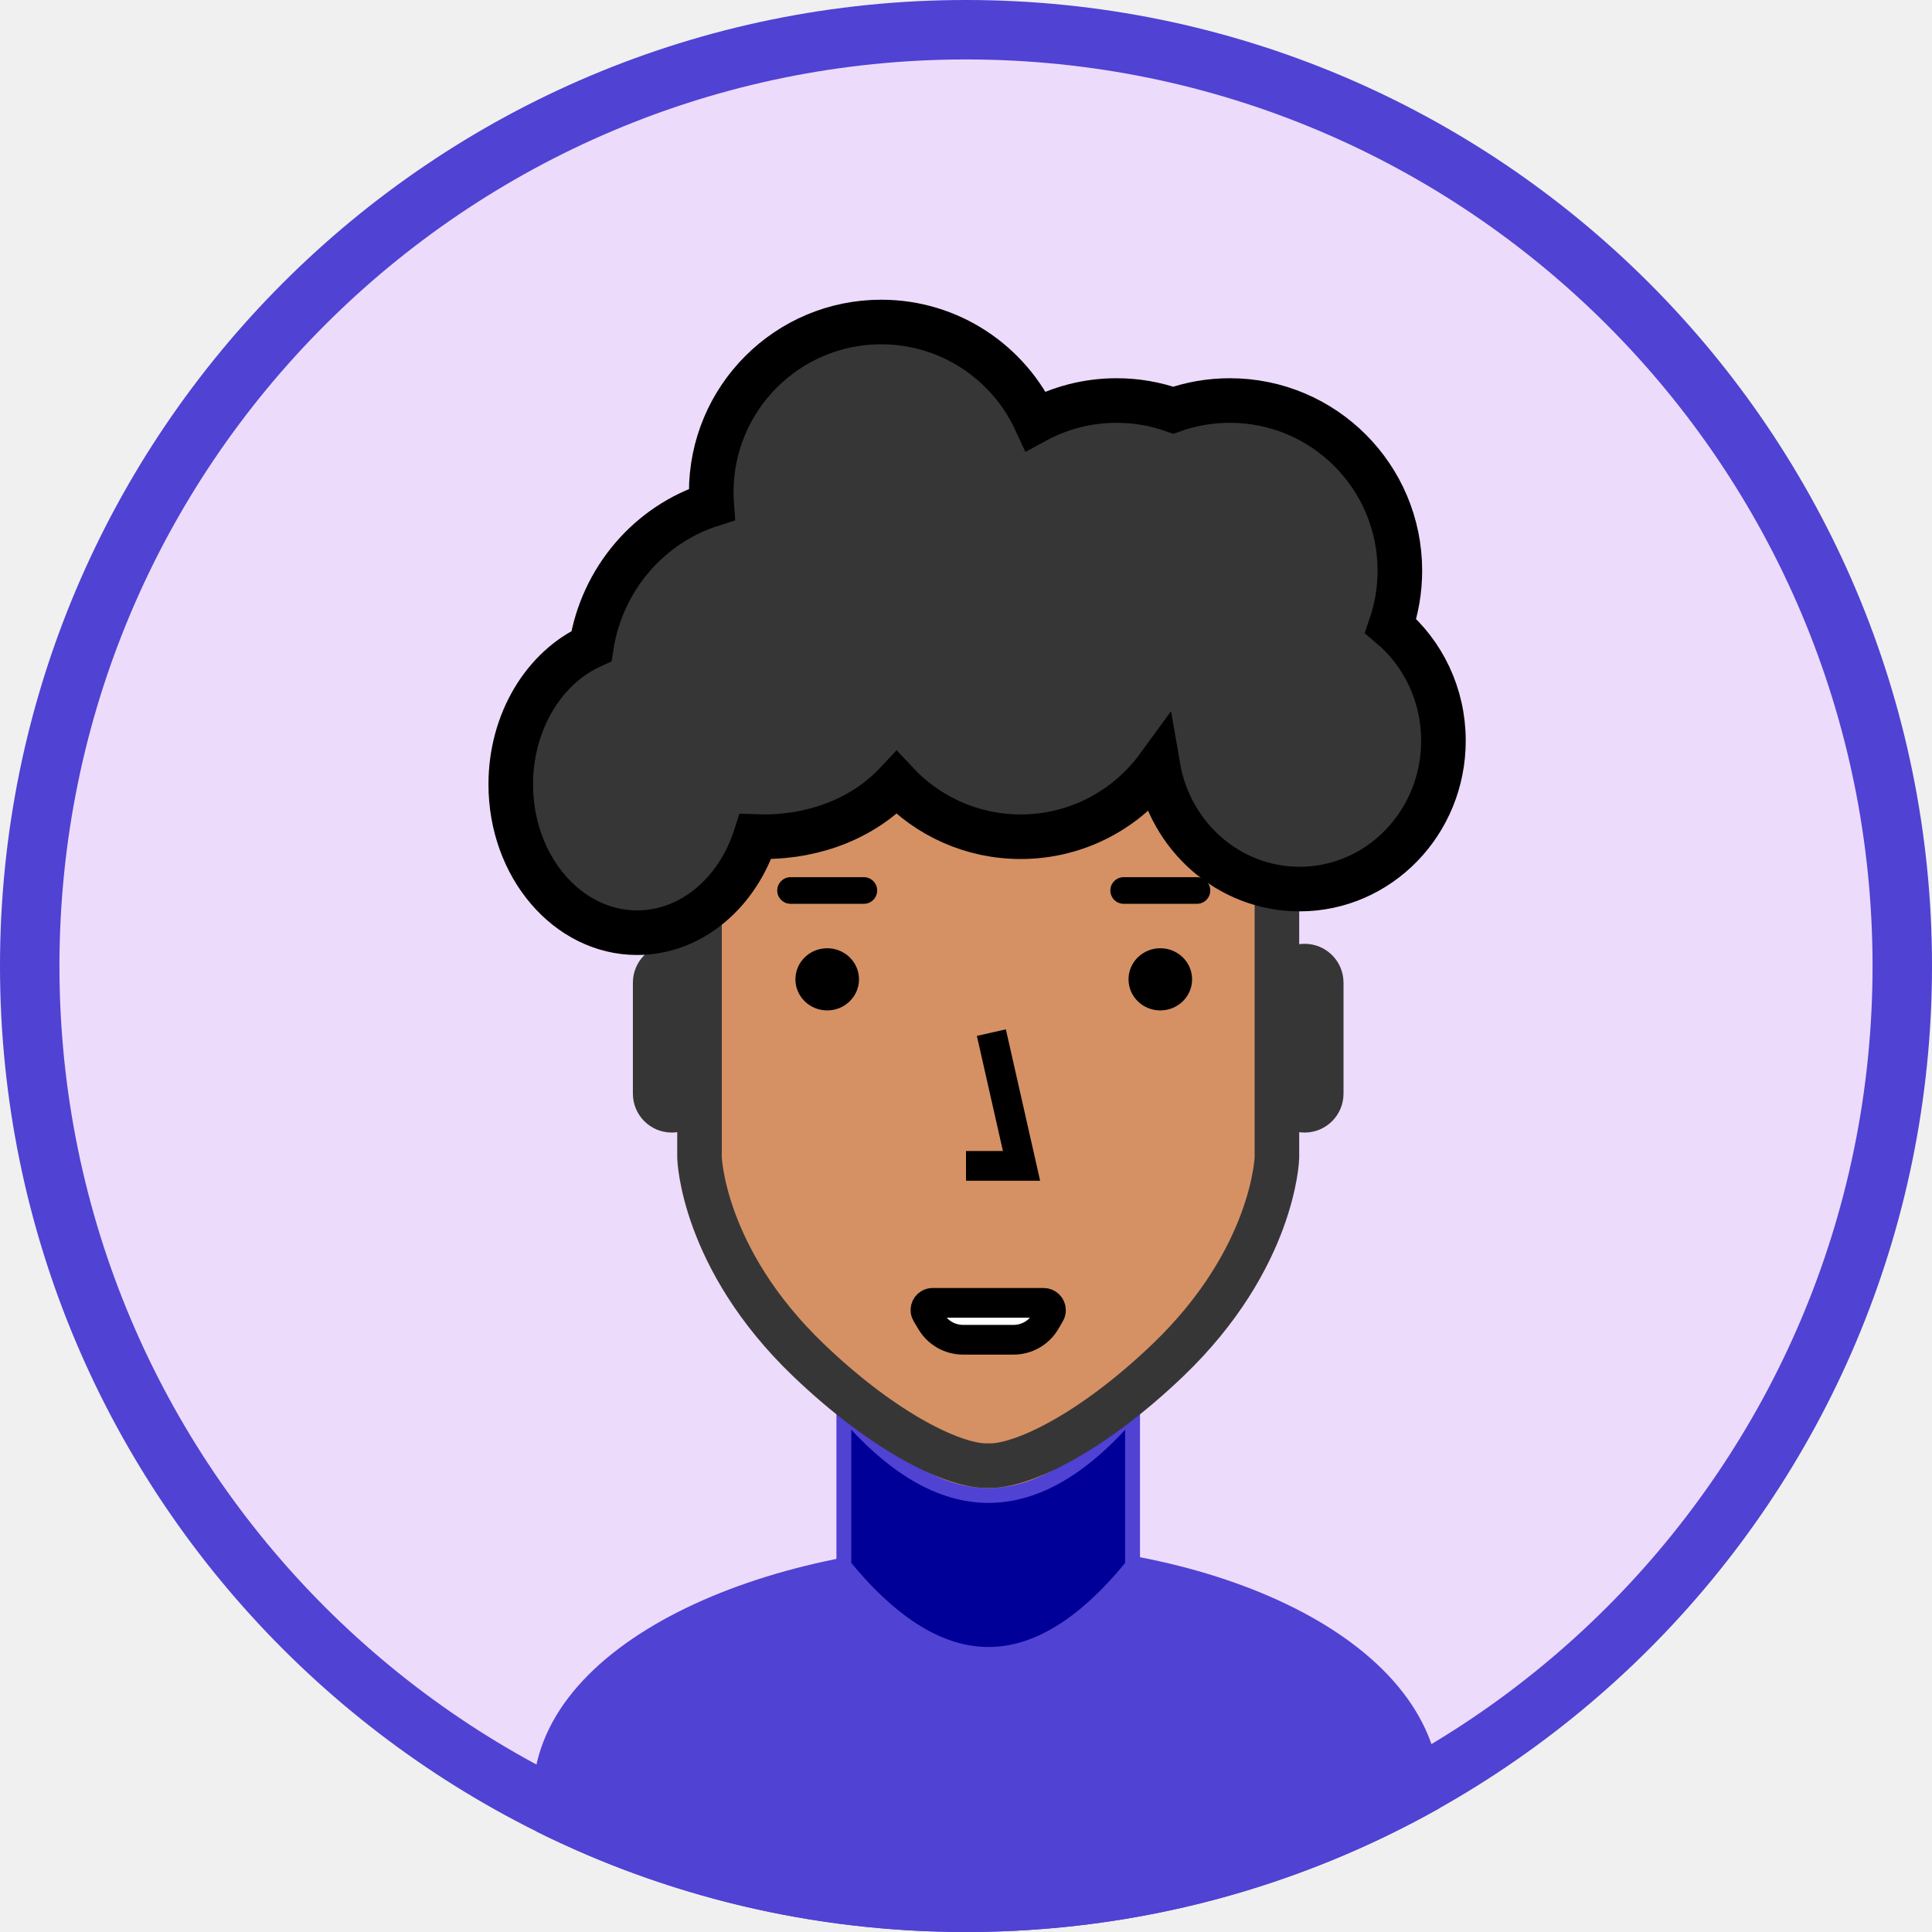
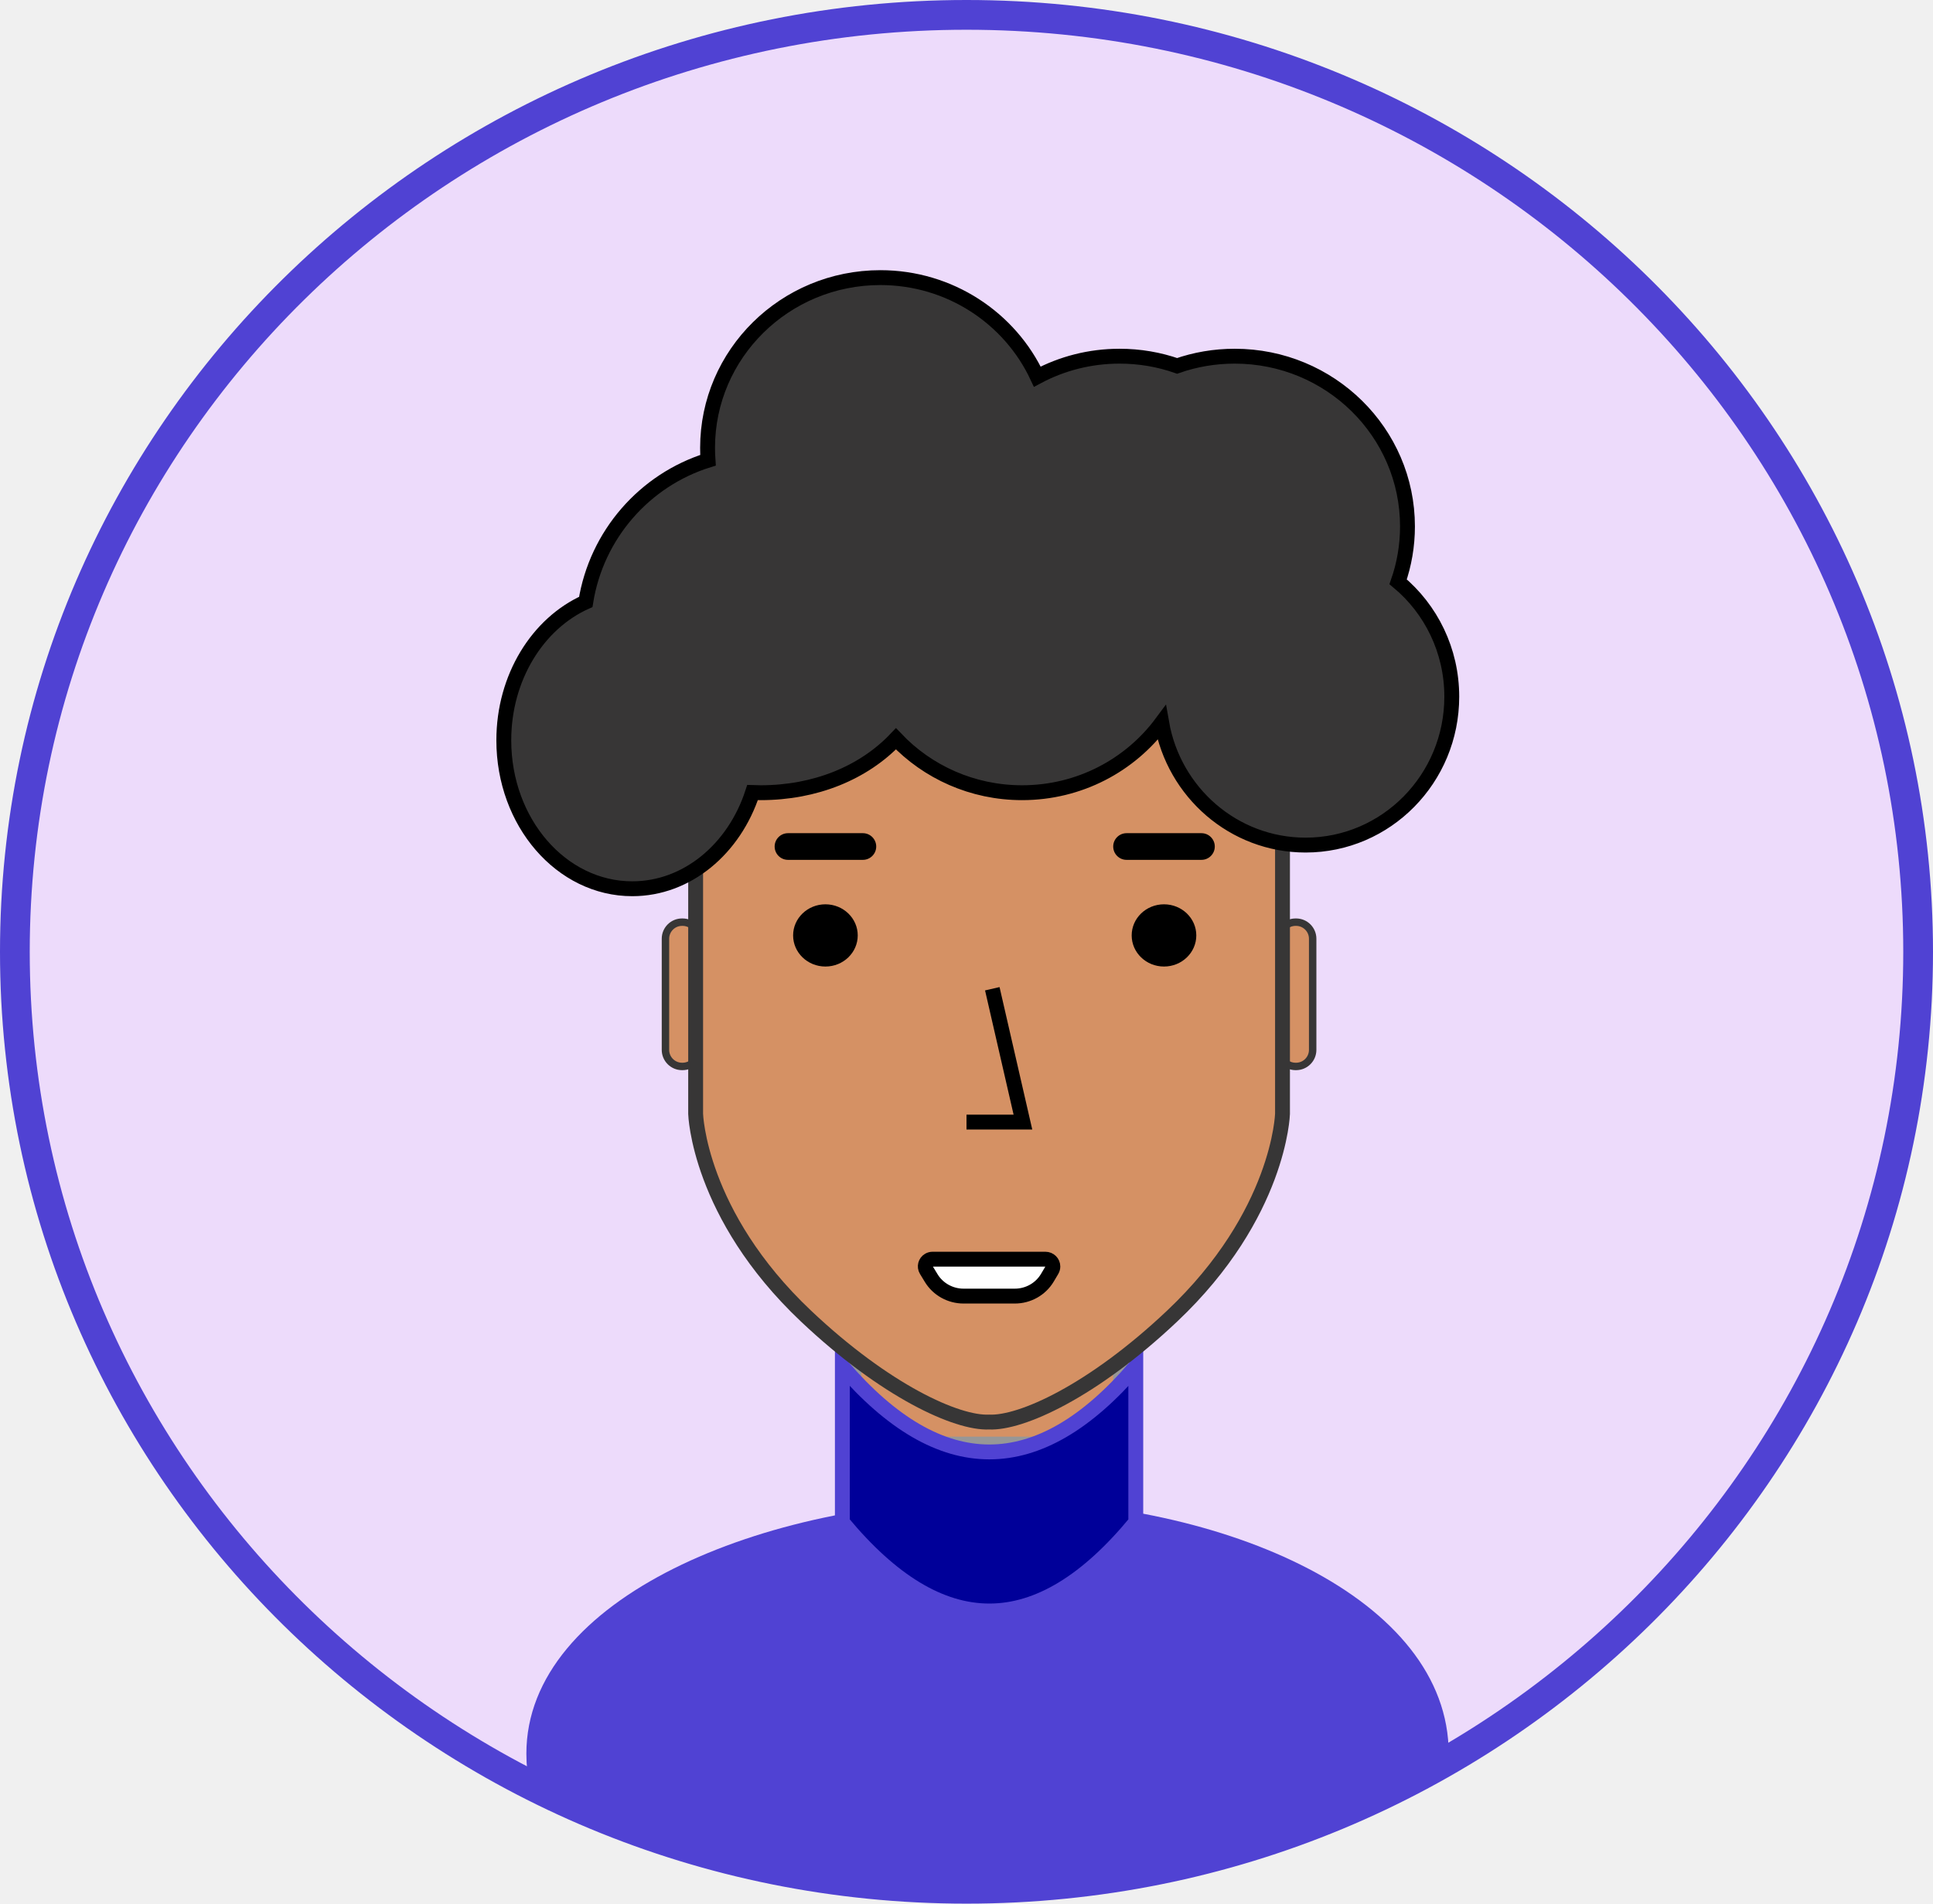
- <svg xmlns="http://www.w3.org/2000/svg" width="130px" height="130px" viewBox="0 0 130 130" version="1.1">
+ <svg xmlns="http://www.w3.org/2000/svg" width="130px" height="128px" viewBox="0 0 130 128" version="1.1">
  <g id="Page-1" stroke="none" stroke-width="1" fill="none" fill-rule="evenodd">
-     <g id="headshotmap">
-       <circle id="background" stroke="#5042D3" stroke-width="4" fill="#EDDBFB" cx="65" cy="65" r="63" />
-       <rect id="Rectangle" stroke="#373636" stroke-width="3" fill="#D59164" x="44.086" y="65.006" width="2.23" height="9.701" rx="1.115" />
-       <g id="Group" transform="translate(43.33333, 49.31034)" />
-       <path d="M36.1,123.238 C35.943,122.466 35.862,121.691 35.862,120.917 C35.862,110.49 51.523,103.851 66.84,103.851 C82.158,103.851 96.924,110.49 96.924,120.917 C96.924,121.161 96.914,121.406 96.895,121.65 C87.473,126.966 76.591,130 65,130 C54.618,130 44.805,127.566 36.1,123.238 Z" id="Combined-Shape" fill="#5042D3" />
-       <rect id="Rectangle" stroke="#979797" fill="#D59164" x="59.523" y="96.132" width="14.69" height="7.966" />
-       <path d="M56.782,94.885 L56.782,105.347 C60.035,109.33 63.279,111.322 66.512,111.322 C69.746,111.322 72.977,109.33 76.207,105.347 L76.207,94.885 C72.985,98.713 69.754,100.627 66.512,100.627 C63.271,100.627 60.027,98.713 56.782,94.885 Z" id="Path-3" stroke="#5042D3" fill="#000099" />
-       <rect id="Rectangle-Copy" stroke="#373636" stroke-width="3" fill="#D59164" x="86.672" y="65.006" width="2.23" height="9.701" rx="1.115" />
-       <path d="M67.672,49.31 L85.92,49.31 C85.92,68.368 85.92,77.897 85.92,77.897 C85.92,77.897 85.736,84.656 78.613,91.494 C73.356,96.54 68.617,98.718 66.494,98.617 C64.372,98.718 59.633,96.54 54.376,91.494 C47.253,84.656 47.069,77.897 47.069,77.897 C47.069,77.897 47.069,68.368 47.069,49.31 L67.672,49.31 Z" id="Combined-Shape" stroke="#373636" stroke-width="3" fill="#D59164" />
-       <g id="Group-2" transform="translate(52.29885, 59.02299)" fill="#000000">
-         <rect id="Rectangle" x="0" y="0" width="6.724" height="1.793" rx="0.897" />
-         <ellipse id="Oval" cx="3.362" cy="6.874" rx="2.139" ry="2.092" />
+     <g id="headshotmap" transform="translate(1, 1)">
+       <ellipse id="background" stroke="#5042D3" stroke-width="2" fill="#EDDBFB" cx="64" cy="63" rx="64" ry="63" />
+       <rect id="Rectangle" stroke="#373636" stroke-width="0.5" fill="#D59164" x="43.754" y="61.006" width="2.265" height="9.701" rx="1.115" />
+       <path d="M34.641,119.238 C34.482,118.466 34.4,117.691 34.4,116.917 C34.4,106.49 50.309,99.851 65.87,99.851 C81.43,99.851 96.43,106.49 96.43,116.917 C96.43,117.161 96.421,117.406 96.402,117.65 C86.829,122.966 75.775,126 64,126 C53.453,126 43.484,123.566 34.641,119.238 L34.641,119.238 Z" id="Combined-Shape" fill="#5042D3" />
+       <rect id="Rectangle" stroke="#979797" fill="#D59164" x="56.436" y="88.132" width="17.923" height="7.966" />
+       <path d="M55.651,90.885 L55.651,101.347 C58.956,105.33 62.251,107.322 65.536,107.322 C68.821,107.322 72.104,105.33 75.385,101.347 L75.385,90.885 C72.112,94.713 68.829,96.627 65.536,96.627 C62.243,96.627 58.948,94.713 55.651,90.885 Z" id="Path-3" stroke="#5042D3" fill="#000099" />
+       <rect id="Rectangle-Copy" stroke="#373636" stroke-width="0.5" fill="#D59164" x="85.016" y="61.006" width="2.265" height="9.701" rx="1.115" />
+       <path d="M66.714,45.31 L85.252,45.31 C85.252,64.368 85.252,73.897 85.252,73.897 C85.252,73.897 85.065,80.656 77.829,87.494 C72.489,92.54 67.674,94.718 65.518,94.617 C63.362,94.718 58.547,92.54 53.207,87.494 C45.971,80.656 45.784,73.897 45.784,73.897 C45.784,73.897 45.784,64.368 45.784,45.31 L66.714,45.31 Z" id="Combined-Shape" stroke="#373636" fill="#D59164" />
+       <g id="Group-2" transform="translate(51.09725, 55.02299)" fill="#000000">
+         <rect id="Rectangle" x="0" y="0" width="6.831" height="1.793" rx="0.897" />
+         <ellipse id="Oval" cx="3.415" cy="6.874" rx="2.173" ry="2.092" />
      </g>
-       <g id="Group-2" transform="translate(74.71264, 59.02299)" fill="#000000">
-         <rect id="Rectangle" x="0" y="0" width="6.724" height="1.793" rx="0.897" />
-         <ellipse id="Oval" cx="3.362" cy="6.874" rx="2.139" ry="2.092" />
+       <g id="Group-2" transform="translate(73.86681, 55.02299)" fill="#000000">
+         <rect id="Rectangle" x="0" y="0" width="6.831" height="1.793" rx="0.897" />
+         <ellipse id="Oval" cx="3.415" cy="6.874" rx="2.173" ry="2.092" />
      </g>
-       <polyline id="Path-2" stroke="#000000" stroke-width="2" points="66.707 69.483 68.736 78.448 65 78.448" />
-       <path d="M62.753,87.667 C62.666,87.667 62.581,87.69 62.506,87.735 C62.278,87.871 62.203,88.167 62.34,88.396 L62.659,88.931 C63.11,89.687 63.926,90.149 64.806,90.149 L68.198,90.149 C69.089,90.149 69.912,89.676 70.36,88.905 L70.65,88.406 C70.694,88.331 70.717,88.245 70.717,88.159 C70.717,87.887 70.497,87.667 70.225,87.667 L62.753,87.667 Z" id="Rectangle" stroke="#000000" stroke-width="2" fill="#FFFFFF" />
-       <path d="M60.33,52.677 C58.178,54.98 54.966,56.301 51.377,56.301 C51.196,56.301 51.015,56.298 50.836,56.291 C49.625,60.07 46.516,62.759 42.872,62.759 C38.175,62.759 34.368,58.291 34.368,52.779 C34.368,48.541 36.619,44.92 39.795,43.473 C40.504,38.954 43.69,35.279 47.888,33.946 C47.868,33.671 47.858,33.394 47.858,33.114 C47.858,26.792 52.979,21.667 59.295,21.667 C63.905,21.667 67.877,24.396 69.688,28.327 C71.307,27.449 73.161,26.95 75.132,26.95 C76.468,26.95 77.752,27.179 78.944,27.601 C80.136,27.179 81.42,26.95 82.756,26.95 C89.073,26.95 94.194,32.075 94.194,38.397 C94.194,39.7 93.976,40.952 93.576,42.119 C95.743,43.949 97.126,46.73 97.126,49.844 C97.126,55.356 92.794,59.823 87.449,59.823 C82.685,59.823 78.725,56.275 77.92,51.601 C75.84,54.45 72.476,56.301 68.68,56.301 C65.386,56.301 62.417,54.908 60.33,52.677 Z" id="Combined-Shape" stroke="#000000" stroke-width="3" fill="#373636" />
+       <polyline id="Path-2" stroke="#000000" points="65.735 65.483 67.795 74.448 64 74.448" />
+       <path d="M61.718,83.667 C61.629,83.667 61.543,83.69 61.467,83.735 C61.235,83.871 61.159,84.167 61.297,84.396 L61.622,84.931 C62.08,85.687 62.909,86.149 63.803,86.149 L67.249,86.149 C68.154,86.149 68.99,85.676 69.445,84.905 L69.74,84.406 C69.784,84.331 69.808,84.245 69.808,84.159 C69.808,83.887 69.584,83.667 69.308,83.667 L61.718,83.667 Z" id="Rectangle" stroke="#000000" fill="#FFFFFF" />
+       <path d="M59.256,48.677 C57.07,50.98 53.807,52.301 50.161,52.301 C49.977,52.301 49.793,52.298 49.611,52.291 C48.381,56.07 45.223,58.759 41.521,58.759 C36.75,58.759 32.882,54.291 32.882,48.779 C32.882,44.541 35.169,40.92 38.395,39.473 C39.115,34.954 42.352,31.279 46.616,29.946 C46.596,29.671 46.586,29.394 46.586,29.114 C46.586,22.792 51.788,17.667 58.205,17.667 C62.887,17.667 66.923,20.396 68.762,24.327 C70.407,23.449 72.29,22.95 74.292,22.95 C75.65,22.95 76.954,23.179 78.165,23.601 C79.377,23.179 80.68,22.95 82.038,22.95 C88.455,22.95 93.657,28.075 93.657,34.397 C93.657,35.7 93.436,36.952 93.029,38.119 C95.231,39.949 96.636,42.73 96.636,45.844 C96.636,51.356 92.235,55.823 86.805,55.823 C81.966,55.823 77.943,52.275 77.126,47.601 C75.012,50.45 71.595,52.301 67.738,52.301 C64.392,52.301 61.376,50.908 59.256,48.677 Z" id="Combined-Shape" stroke="#000000" fill="#373636" />
    </g>
  </g>
</svg>
